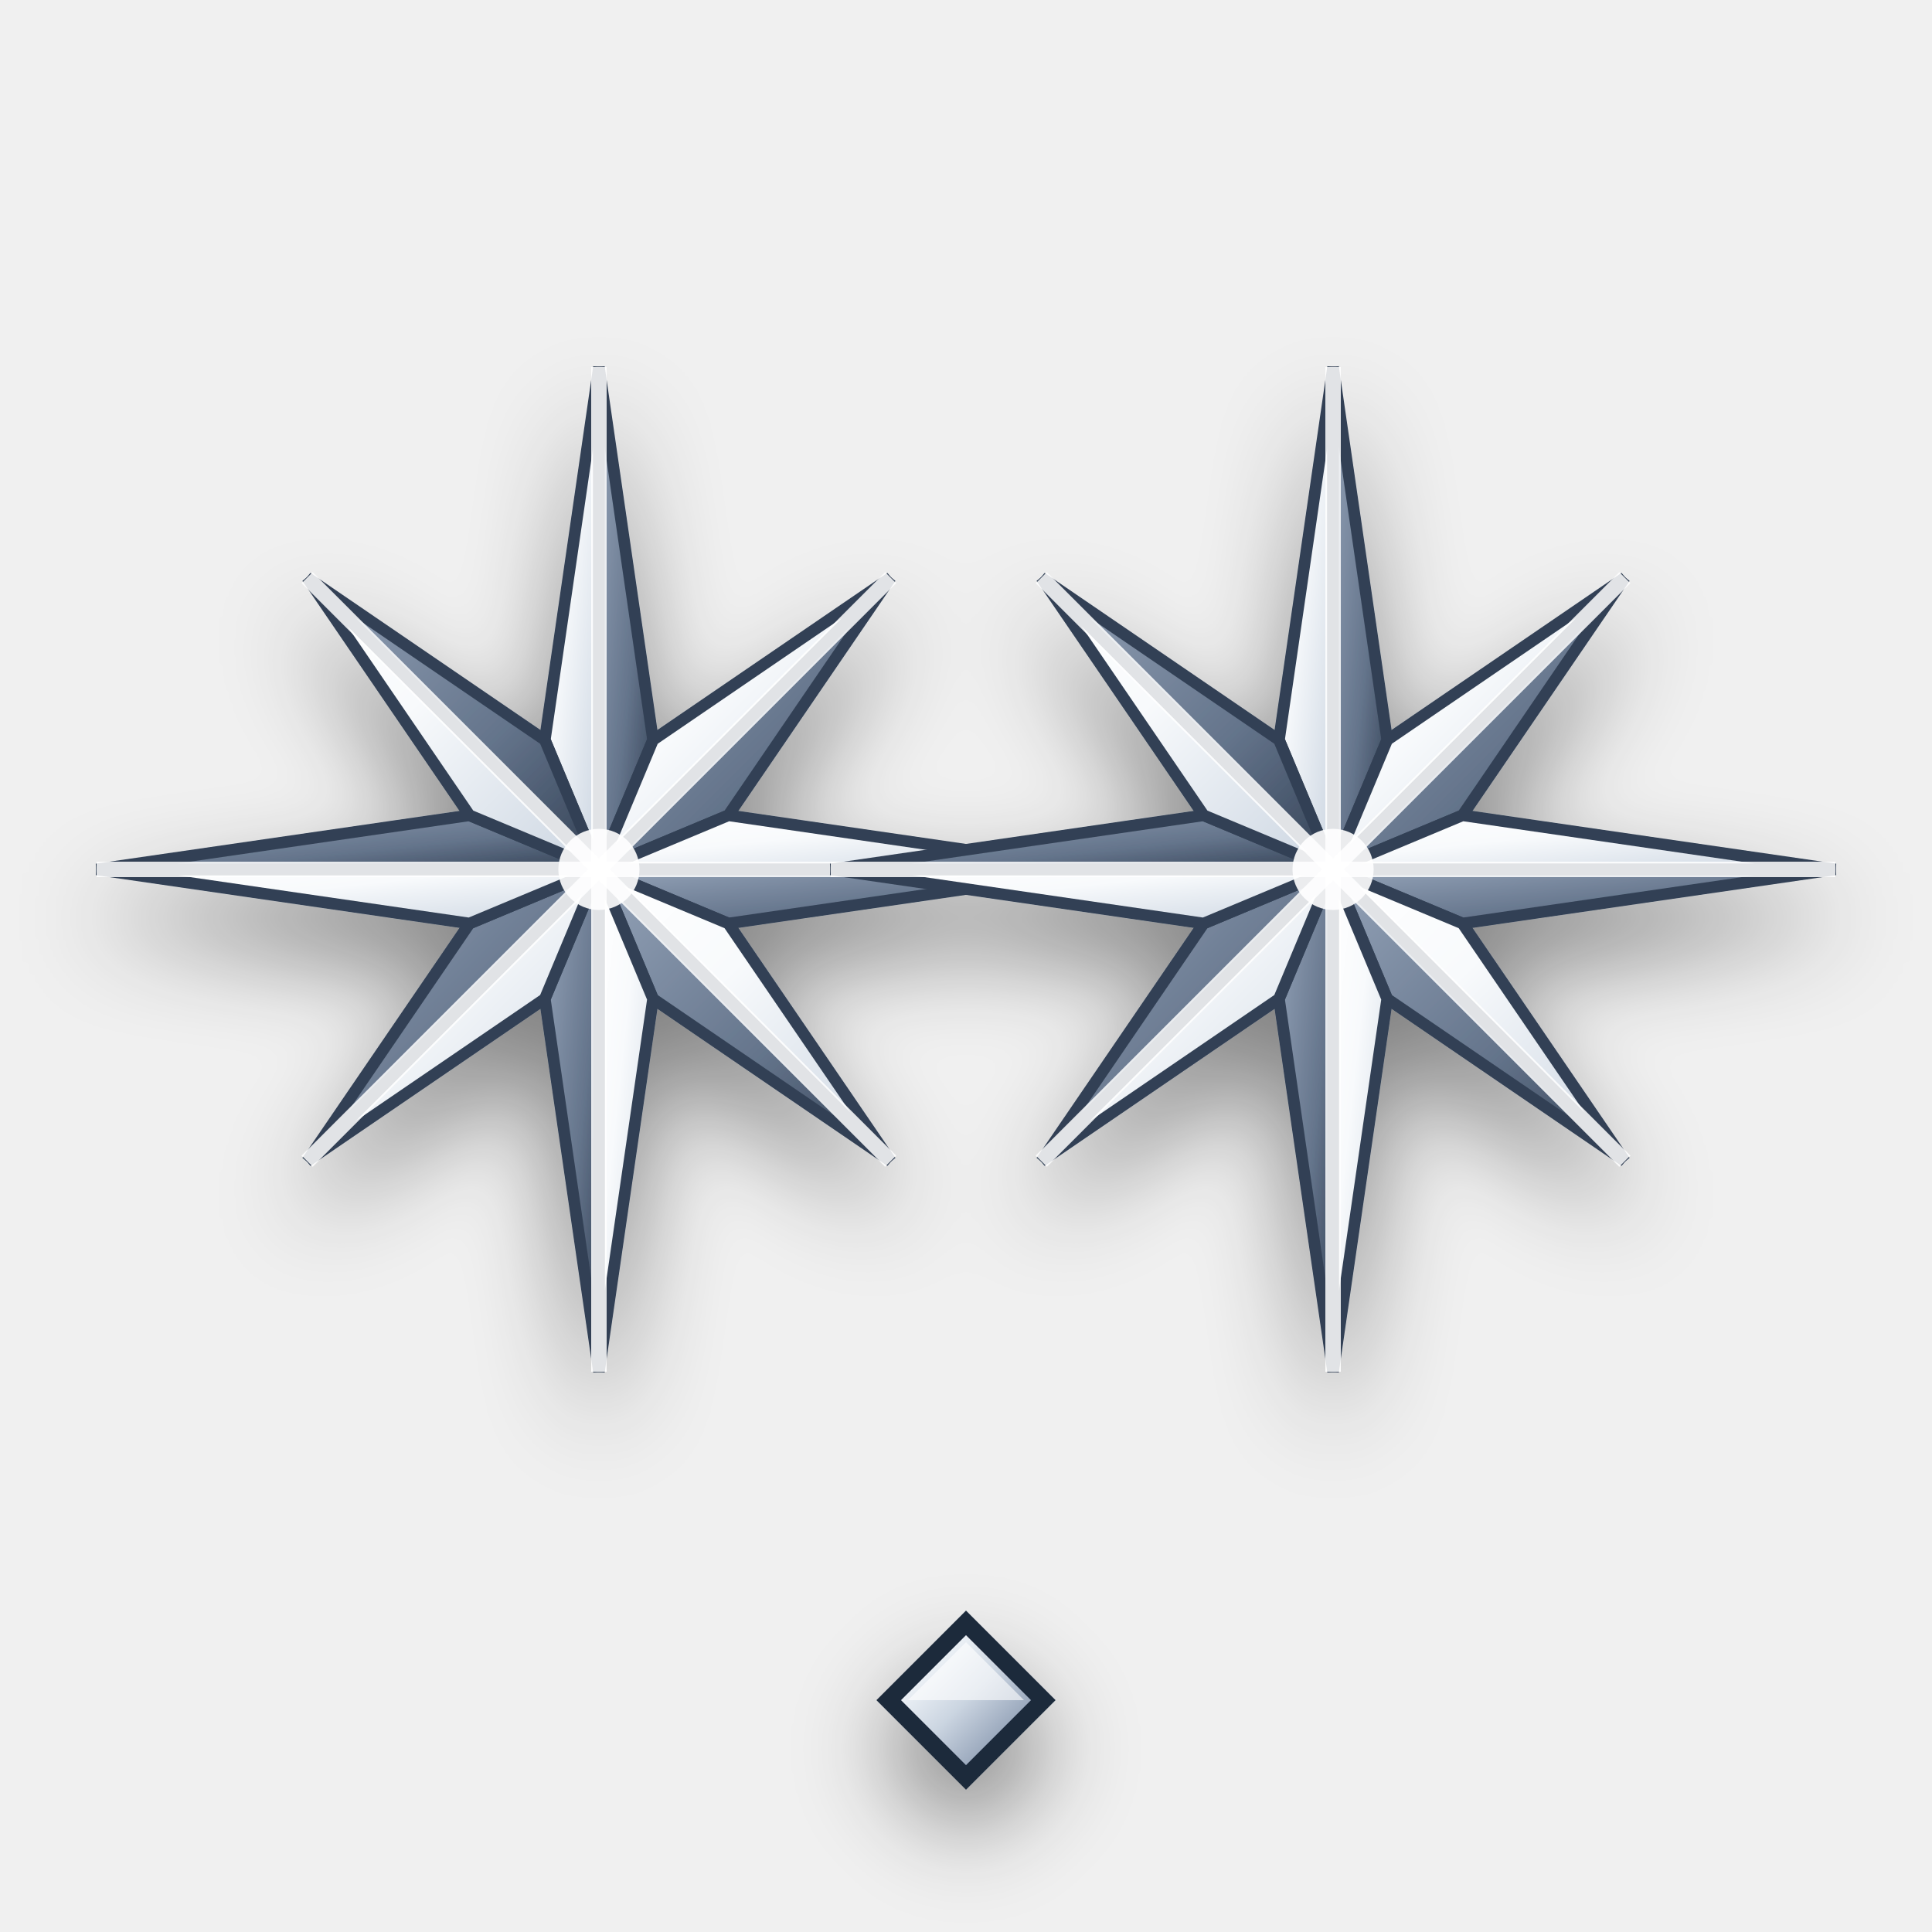
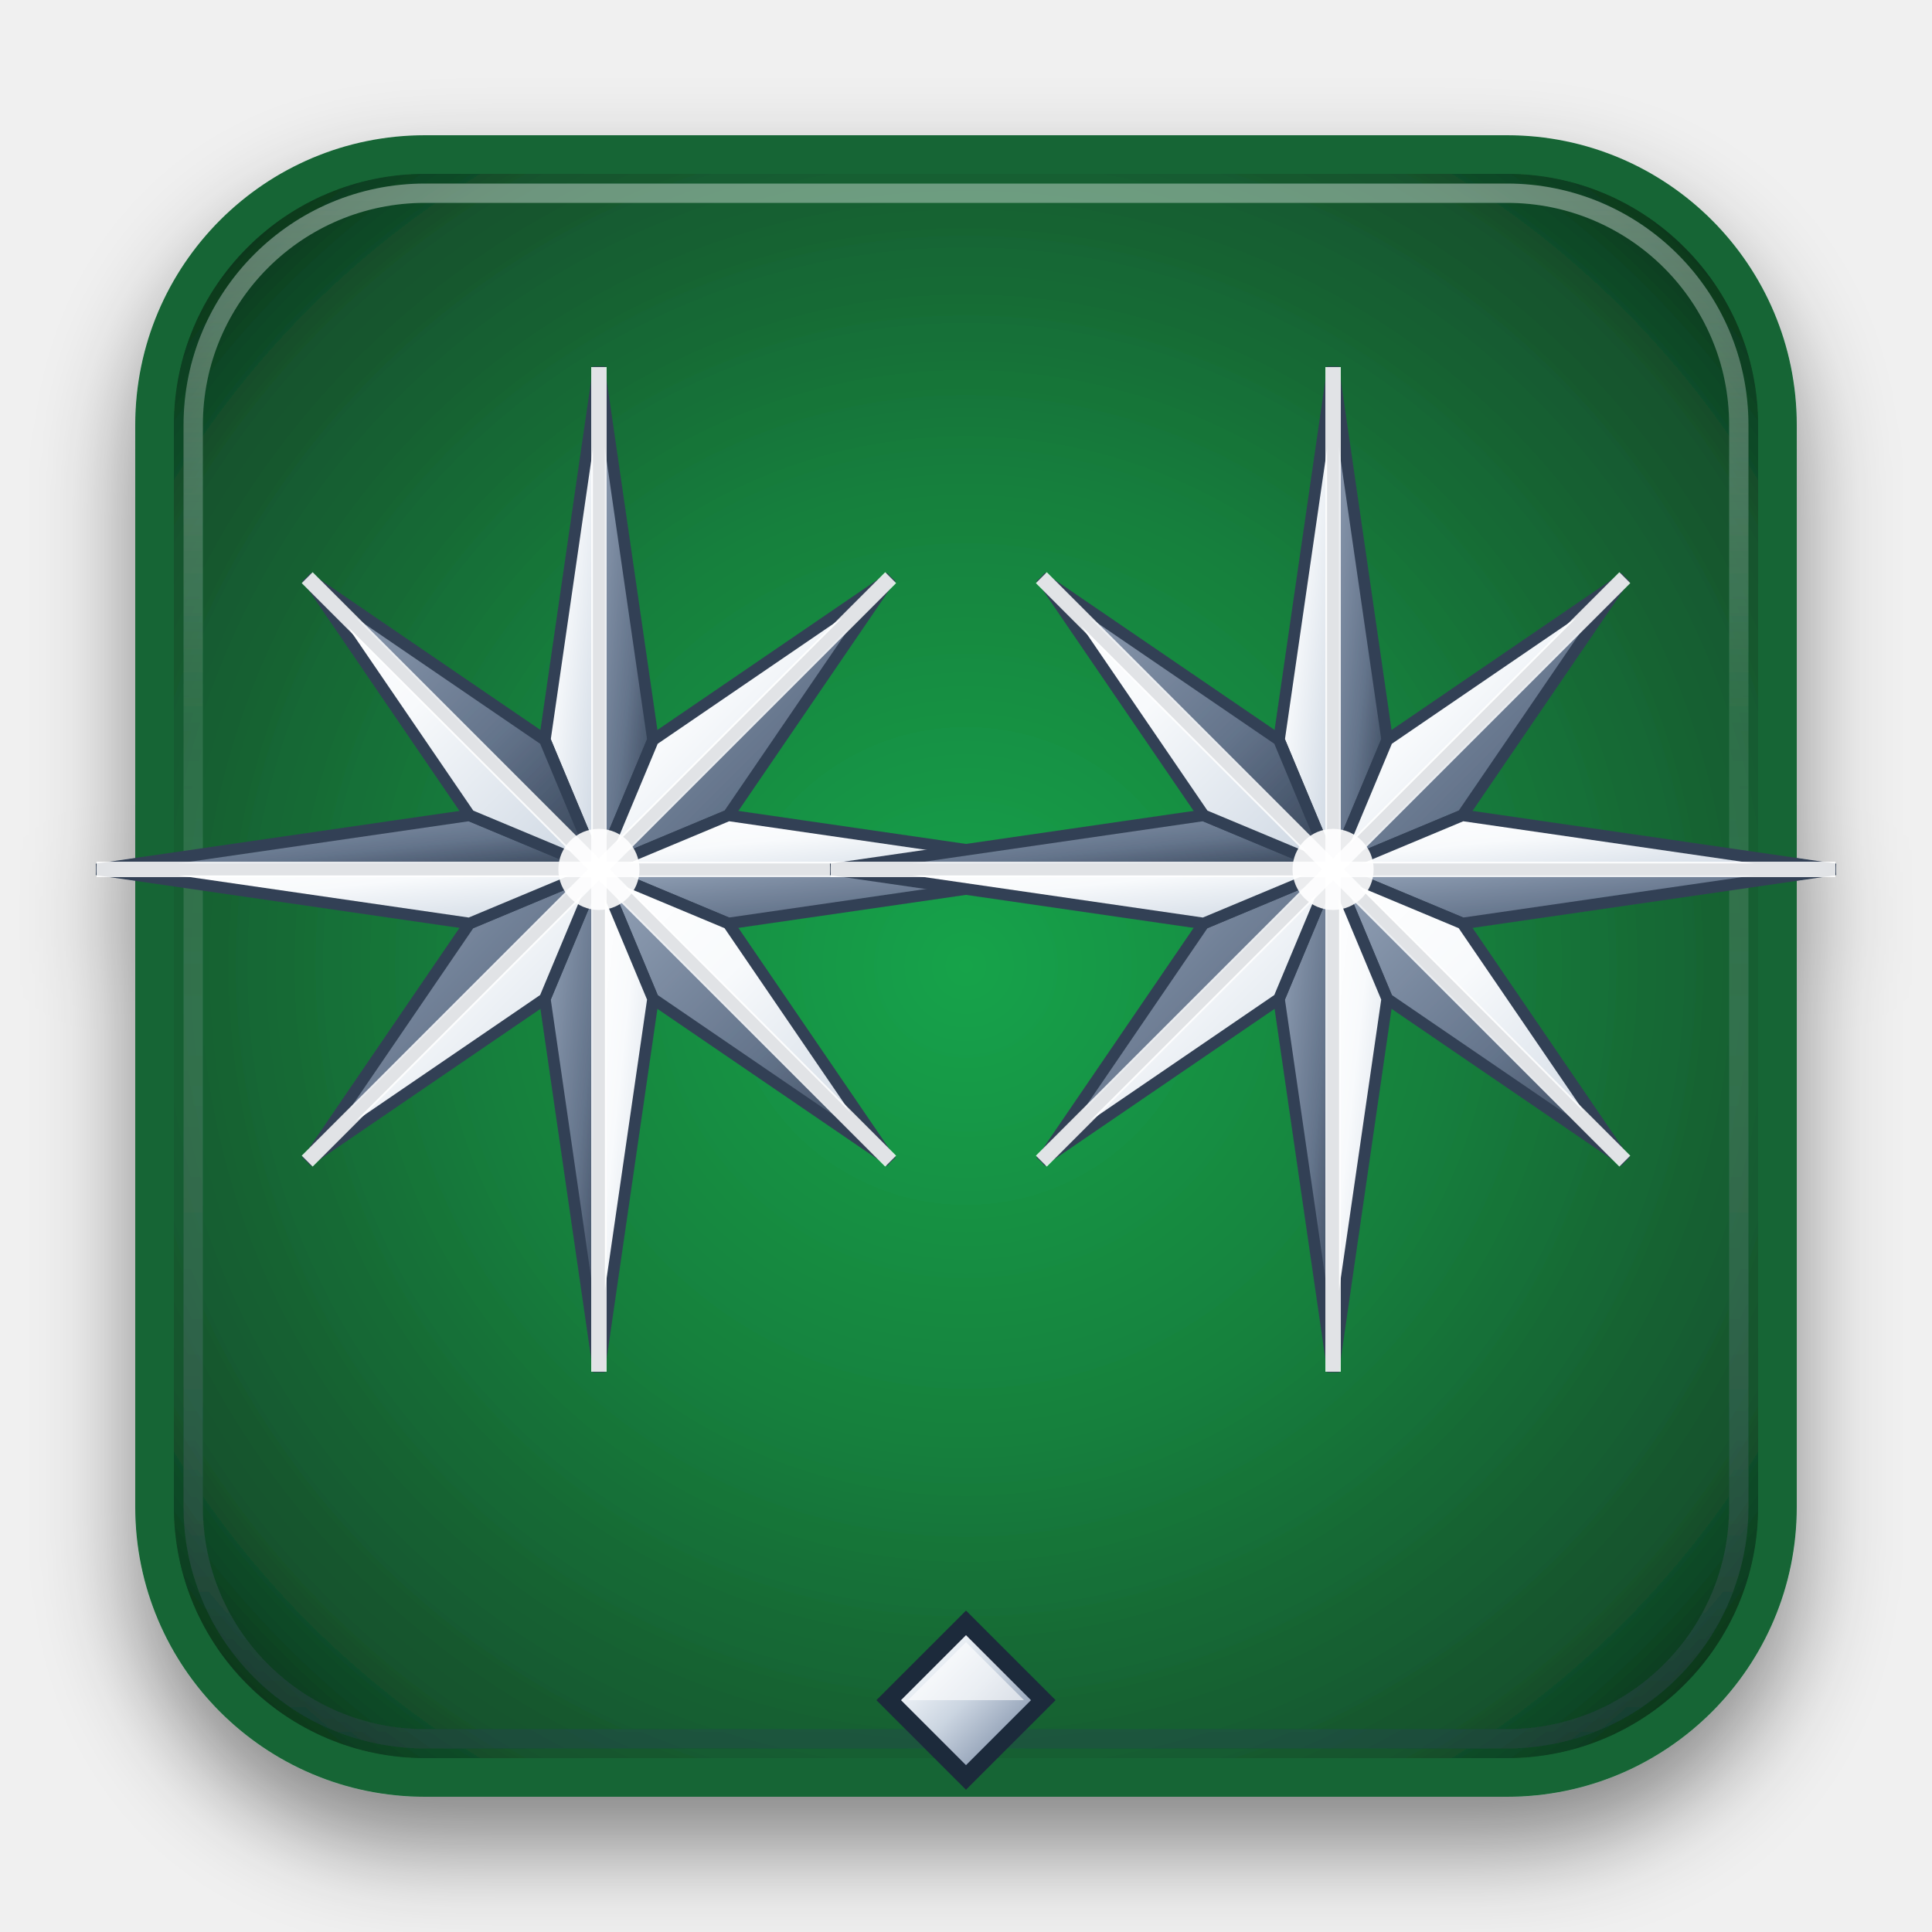
<svg xmlns="http://www.w3.org/2000/svg" viewBox="0 0 100 100" width="100%" height="100%">
  <defs>
    <linearGradient id="silverGrad" x1="0%" y1="0%" x2="100%" y2="100%">
      <stop offset="0%" stop-color="#FFFFFF" />
      <stop offset="25%" stop-color="#F1F5F9" />
      <stop offset="50%" stop-color="#CBD5E1" />
      <stop offset="75%" stop-color="#94A3B8" />
      <stop offset="100%" stop-color="#475569" />
    </linearGradient>
    <linearGradient id="silverBevel" x1="0%" y1="0%" x2="0%" y2="100%">
      <stop offset="0%" stop-color="#FFFFFF" stop-opacity="0.95" />
      <stop offset="35%" stop-color="#E2E8F0" stop-opacity="0.3" />
      <stop offset="100%" stop-color="#334155" stop-opacity="0.85" />
    </linearGradient>
    <linearGradient id="starFacetLight" x1="0%" y1="0%" x2="100%" y2="100%">
      <stop offset="0%" stop-color="#FFFFFF" />
      <stop offset="40%" stop-color="#F8FAFC" />
      <stop offset="100%" stop-color="#CBD5E1" />
    </linearGradient>
    <linearGradient id="starFacetDark" x1="0%" y1="0%" x2="100%" y2="100%">
      <stop offset="0%" stop-color="#94A3B8" />
      <stop offset="60%" stop-color="#64748B" />
      <stop offset="100%" stop-color="#334155" />
    </linearGradient>
    <linearGradient id="goldGrad" x1="0%" y1="0%" x2="100%" y2="100%">
      <stop offset="0%" stop-color="#FFFBEB" />
      <stop offset="20%" stop-color="#FDE047" />
      <stop offset="50%" stop-color="#F59E0B" />
      <stop offset="80%" stop-color="#D97706" />
      <stop offset="100%" stop-color="#78350F" />
    </linearGradient>
    <linearGradient id="goldBevel" x1="0%" y1="0%" x2="0%" y2="100%">
      <stop offset="0%" stop-color="#FEF9C3" stop-opacity="0.95" />
      <stop offset="50%" stop-color="#F59E0B" stop-opacity="0.35" />
      <stop offset="100%" stop-color="#92400E" stop-opacity="0.9" />
    </linearGradient>
    <linearGradient id="goldStarFacetLight" x1="0%" y1="0%" x2="100%" y2="100%">
      <stop offset="0%" stop-color="#FEF9C3" />
      <stop offset="40%" stop-color="#FDE047" />
      <stop offset="100%" stop-color="#F59E0B" />
    </linearGradient>
    <linearGradient id="goldStarFacetDark" x1="0%" y1="0%" x2="100%" y2="100%">
      <stop offset="0%" stop-color="#D97706" />
      <stop offset="60%" stop-color="#B45309" />
      <stop offset="100%" stop-color="#78350F" />
    </linearGradient>
    <linearGradient id="diamondCyan" x1="0%" y1="0%" x2="100%" y2="100%">
      <stop offset="0%" stop-color="#F0F9FF" />
      <stop offset="25%" stop-color="#7DD3FC" />
      <stop offset="50%" stop-color="#0284C7" />
      <stop offset="85%" stop-color="#0369A1" />
      <stop offset="100%" stop-color="#0C4A6E" />
    </linearGradient>
    <linearGradient id="diamondGold" x1="0%" y1="0%" x2="100%" y2="100%">
      <stop offset="0%" stop-color="#FFFBEB" />
      <stop offset="25%" stop-color="#FDE047" />
      <stop offset="50%" stop-color="#F59E0B" />
      <stop offset="80%" stop-color="#D97706" />
      <stop offset="100%" stop-color="#78350F" />
    </linearGradient>
    <linearGradient id="facetTop" x1="0%" y1="0%" x2="0%" y2="100%">
      <stop offset="0%" stop-color="#FFFFFF" stop-opacity="0.9" />
      <stop offset="100%" stop-color="#38BDF8" stop-opacity="0.2" />
    </linearGradient>
    <linearGradient id="facetBottom" x1="0%" y1="0%" x2="0%" y2="100%">
      <stop offset="0%" stop-color="#0284C7" stop-opacity="0.3" />
      <stop offset="100%" stop-color="#082F49" stop-opacity="0.85" />
    </linearGradient>
    <linearGradient id="facetGoldTop" x1="0%" y1="0%" x2="0%" y2="100%">
      <stop offset="0%" stop-color="#FFFFFF" stop-opacity="0.95" />
      <stop offset="100%" stop-color="#FDE047" stop-opacity="0.25" />
    </linearGradient>
    <linearGradient id="facetGoldBottom" x1="0%" y1="0%" x2="0%" y2="100%">
      <stop offset="0%" stop-color="#B45309" stop-opacity="0.35" />
      <stop offset="100%" stop-color="#451A03" stop-opacity="0.9" />
    </linearGradient>
    <radialGradient id="plateCrimson" cx="50%" cy="50%" r="65%">
      <stop offset="0%" stop-color="#6B1D22" />
      <stop offset="50%" stop-color="#4A1216" />
      <stop offset="85%" stop-color="#2D0A0C" />
      <stop offset="100%" stop-color="#1A0406" />
    </radialGradient>
    <filter id="badgeShadow" x="-20%" y="-20%" width="140%" height="140%">
      <feDropShadow dx="0" dy="2.5" stdDeviation="2.5" flood-color="#000000" flood-opacity="0.45" />
    </filter>
    <filter id="goldGlow" x="-30%" y="-30%" width="160%" height="160%">
      <feDropShadow dx="0" dy="1" stdDeviation="3.5" flood-color="#F59E0B" flood-opacity="0.5" />
    </filter>
+     <radialGradient id="plateGrey" cx="50%" cy="50%" r="65%">
+       <stop offset="0%" stop-color="#475569" />
+       <stop offset="50%" stop-color="#334155" />
+       <stop offset="85%" stop-color="#1E293B" />
+       <stop offset="100%" stop-color="#0F172A" />
+     </radialGradient>
+     <radialGradient id="plateLeather" cx="50%" cy="50%" r="65%">
+       <stop offset="0%" stop-color="#854D0E" />
+       <stop offset="45%" stop-color="#713F12" />
+       <stop offset="85%" stop-color="#451A03" />
+       <stop offset="100%" stop-color="#260E02" />
+     </radialGradient>
+     <radialGradient id="plateBlue" cx="50%" cy="50%" r="65%">
+       <stop offset="0%" stop-color="#0284C7" />
+       <stop offset="45%" stop-color="#0369A1" />
+       <stop offset="85%" stop-color="#0C4A6E" />
+       <stop offset="100%" stop-color="#082F49" />
+     </radialGradient>
+     <radialGradient id="plateGreen" cx="50%" cy="50%" r="65%">
+       <stop offset="0%" stop-color="#16A34A" />
+       <stop offset="45%" stop-color="#15803D" />
+       <stop offset="85%" stop-color="#14532D" />
+       <stop offset="100%" stop-color="#052E16" />
+     </radialGradient>
+     <radialGradient id="plateCrimson" cx="50%" cy="50%" r="65%">
+       <stop offset="0%" stop-color="#6B1D22" />
+       <stop offset="50%" stop-color="#4A1216" />
+       <stop offset="85%" stop-color="#2D0A0C" />
+       <stop offset="100%" stop-color="#1A0406" />
+     </radialGradient>
+     <radialGradient id="plateBlack" cx="50%" cy="50%" r="65%">
+       <stop offset="0%" stop-color="#181A22" />
+       <stop offset="50%" stop-color="#0D0E14" />
+       <stop offset="85%" stop-color="#05060A" />
+       <stop offset="100%" stop-color="#000000" />
+     </radialGradient>
+     <linearGradient id="diamondSilver" x1="0%" y1="0%" x2="100%" y2="100%">
+       <stop offset="0%" stop-color="#FFFFFF" />
+       <stop offset="25%" stop-color="#F1F5F9" />
+       <stop offset="50%" stop-color="#CBD5E1" />
+       <stop offset="75%" stop-color="#94A3B8" />
+       <stop offset="100%" stop-color="#475569" />
+     </linearGradient>
+     <linearGradient id="facetSilverTop" x1="0%" y1="0%" x2="0%" y2="100%">
+       <stop offset="0%" stop-color="#FFFFFF" stop-opacity="0.95" />
+       <stop offset="100%" stop-color="#CBD5E1" stop-opacity="0.3" />
+     </linearGradient>
+     <linearGradient id="facetSilverBottom" x1="0%" y1="0%" x2="0%" y2="100%">
+       <stop offset="0%" stop-color="#94A3B8" stop-opacity="0.4" />
+       <stop offset="100%" stop-color="#334155" stop-opacity="0.85" />
+     </linearGradient>
  </defs>
  <g filter="url(#badgeShadow)">
+     <rect x="8" y="8" width="84" height="84" rx="14" fill="url(#plateGreen)" stroke="#166534" stroke-width="2" />
+     <rect x="10" y="10" width="80" height="80" rx="12" fill="none" stroke="url(#silverBevel)" stroke-width="1" opacity="0.4" />
    <g id="star8">
      <polygon points="31,45 28.2,38.3 31.0,19.0" fill="url(#starFacetLight)" stroke="#334155" stroke-width="0.6" />
      <polygon points="31,45 31.0,19.0 33.8,38.3" fill="url(#starFacetDark)" stroke="#334155" stroke-width="0.6" />
      <polygon points="31,45 33.8,38.3 46.1,29.9" fill="url(#starFacetLight)" stroke="#334155" stroke-width="0.6" />
      <polygon points="31,45 46.1,29.9 37.7,42.2" fill="url(#starFacetDark)" stroke="#334155" stroke-width="0.6" />
      <polygon points="31,45 37.7,42.2 57.0,45.0" fill="url(#starFacetLight)" stroke="#334155" stroke-width="0.6" />
      <polygon points="31,45 57.0,45.0 37.7,47.8" fill="url(#starFacetDark)" stroke="#334155" stroke-width="0.6" />
      <polygon points="31,45 37.7,47.8 46.1,60.1" fill="url(#starFacetLight)" stroke="#334155" stroke-width="0.6" />
      <polygon points="31,45 46.1,60.1 33.8,51.7" fill="url(#starFacetDark)" stroke="#334155" stroke-width="0.6" />
      <polygon points="31,45 33.8,51.7 31.0,71.0" fill="url(#starFacetLight)" stroke="#334155" stroke-width="0.6" />
      <polygon points="31,45 31.0,71.0 28.2,51.7" fill="url(#starFacetDark)" stroke="#334155" stroke-width="0.6" />
      <polygon points="31,45 28.2,51.7 15.9,60.1" fill="url(#starFacetLight)" stroke="#334155" stroke-width="0.6" />
      <polygon points="31,45 15.9,60.1 24.3,47.8" fill="url(#starFacetDark)" stroke="#334155" stroke-width="0.6" />
      <polygon points="31,45 24.3,47.8 5.0,45.0" fill="url(#starFacetLight)" stroke="#334155" stroke-width="0.6" />
      <polygon points="31,45 5.0,45.0 24.3,42.2" fill="url(#starFacetDark)" stroke="#334155" stroke-width="0.6" />
      <polygon points="31,45 24.3,42.2 15.9,29.9" fill="url(#starFacetLight)" stroke="#334155" stroke-width="0.6" />
      <polygon points="31,45 15.9,29.9 28.2,38.3" fill="url(#starFacetDark)" stroke="#334155" stroke-width="0.6" />
      <line x1="31" y1="45" x2="31.0" y2="19.0" stroke="#FFFFFF" stroke-width="0.8" opacity="0.85" />
      <line x1="31" y1="45" x2="46.1" y2="29.9" stroke="#FFFFFF" stroke-width="0.8" opacity="0.85" />
      <line x1="31" y1="45" x2="57.0" y2="45.0" stroke="#FFFFFF" stroke-width="0.8" opacity="0.85" />
      <line x1="31" y1="45" x2="46.1" y2="60.1" stroke="#FFFFFF" stroke-width="0.8" opacity="0.85" />
      <line x1="31" y1="45" x2="31.0" y2="71.0" stroke="#FFFFFF" stroke-width="0.8" opacity="0.85" />
      <line x1="31" y1="45" x2="15.9" y2="60.1" stroke="#FFFFFF" stroke-width="0.8" opacity="0.85" />
      <line x1="31" y1="45" x2="5.0" y2="45.0" stroke="#FFFFFF" stroke-width="0.8" opacity="0.85" />
      <line x1="31" y1="45" x2="15.9" y2="29.9" stroke="#FFFFFF" stroke-width="0.8" opacity="0.85" />
      <circle cx="31" cy="45" r="2.1" fill="#FFFFFF" opacity="0.9" />
    </g>
    <g id="star8">
      <polygon points="69,45 66.2,38.3 69.0,19.0" fill="url(#starFacetLight)" stroke="#334155" stroke-width="0.6" />
      <polygon points="69,45 69.0,19.0 71.8,38.3" fill="url(#starFacetDark)" stroke="#334155" stroke-width="0.6" />
      <polygon points="69,45 71.8,38.3 84.1,29.9" fill="url(#starFacetLight)" stroke="#334155" stroke-width="0.6" />
      <polygon points="69,45 84.1,29.9 75.7,42.2" fill="url(#starFacetDark)" stroke="#334155" stroke-width="0.6" />
      <polygon points="69,45 75.7,42.2 95.0,45.0" fill="url(#starFacetLight)" stroke="#334155" stroke-width="0.6" />
      <polygon points="69,45 95.0,45.0 75.7,47.8" fill="url(#starFacetDark)" stroke="#334155" stroke-width="0.6" />
      <polygon points="69,45 75.7,47.8 84.1,60.1" fill="url(#starFacetLight)" stroke="#334155" stroke-width="0.6" />
      <polygon points="69,45 84.1,60.1 71.8,51.7" fill="url(#starFacetDark)" stroke="#334155" stroke-width="0.6" />
      <polygon points="69,45 71.8,51.7 69.0,71.0" fill="url(#starFacetLight)" stroke="#334155" stroke-width="0.6" />
      <polygon points="69,45 69.0,71.0 66.2,51.7" fill="url(#starFacetDark)" stroke="#334155" stroke-width="0.6" />
      <polygon points="69,45 66.2,51.7 53.9,60.1" fill="url(#starFacetLight)" stroke="#334155" stroke-width="0.6" />
      <polygon points="69,45 53.9,60.1 62.3,47.8" fill="url(#starFacetDark)" stroke="#334155" stroke-width="0.6" />
      <polygon points="69,45 62.3,47.8 43.0,45.0" fill="url(#starFacetLight)" stroke="#334155" stroke-width="0.6" />
      <polygon points="69,45 43.0,45.0 62.3,42.2" fill="url(#starFacetDark)" stroke="#334155" stroke-width="0.6" />
      <polygon points="69,45 62.3,42.2 53.9,29.9" fill="url(#starFacetLight)" stroke="#334155" stroke-width="0.6" />
      <polygon points="69,45 53.9,29.9 66.2,38.3" fill="url(#starFacetDark)" stroke="#334155" stroke-width="0.6" />
      <line x1="69" y1="45" x2="69.0" y2="19.0" stroke="#FFFFFF" stroke-width="0.8" opacity="0.85" />
      <line x1="69" y1="45" x2="84.1" y2="29.9" stroke="#FFFFFF" stroke-width="0.8" opacity="0.85" />
      <line x1="69" y1="45" x2="95.0" y2="45.0" stroke="#FFFFFF" stroke-width="0.8" opacity="0.85" />
      <line x1="69" y1="45" x2="84.1" y2="60.1" stroke="#FFFFFF" stroke-width="0.8" opacity="0.85" />
      <line x1="69" y1="45" x2="69.0" y2="71.0" stroke="#FFFFFF" stroke-width="0.8" opacity="0.85" />
      <line x1="69" y1="45" x2="53.9" y2="60.1" stroke="#FFFFFF" stroke-width="0.8" opacity="0.85" />
      <line x1="69" y1="45" x2="43.0" y2="45.0" stroke="#FFFFFF" stroke-width="0.8" opacity="0.85" />
      <line x1="69" y1="45" x2="53.9" y2="29.9" stroke="#FFFFFF" stroke-width="0.8" opacity="0.85" />
      <circle cx="69" cy="45" r="2.1" fill="#FFFFFF" opacity="0.9" />
    </g>
    <g id="pips">
      <g transform="translate(50, 88)">
        <polygon points="0,-4 4,0 0,4 -4,0" fill="url(#silverGrad)" stroke="#1E293B" stroke-width="0.9" />
        <polygon points="0,-3 3,0 0,0 -3,0" fill="#FFFFFF" opacity="0.6" />
      </g>
    </g>
  </g>
</svg>
